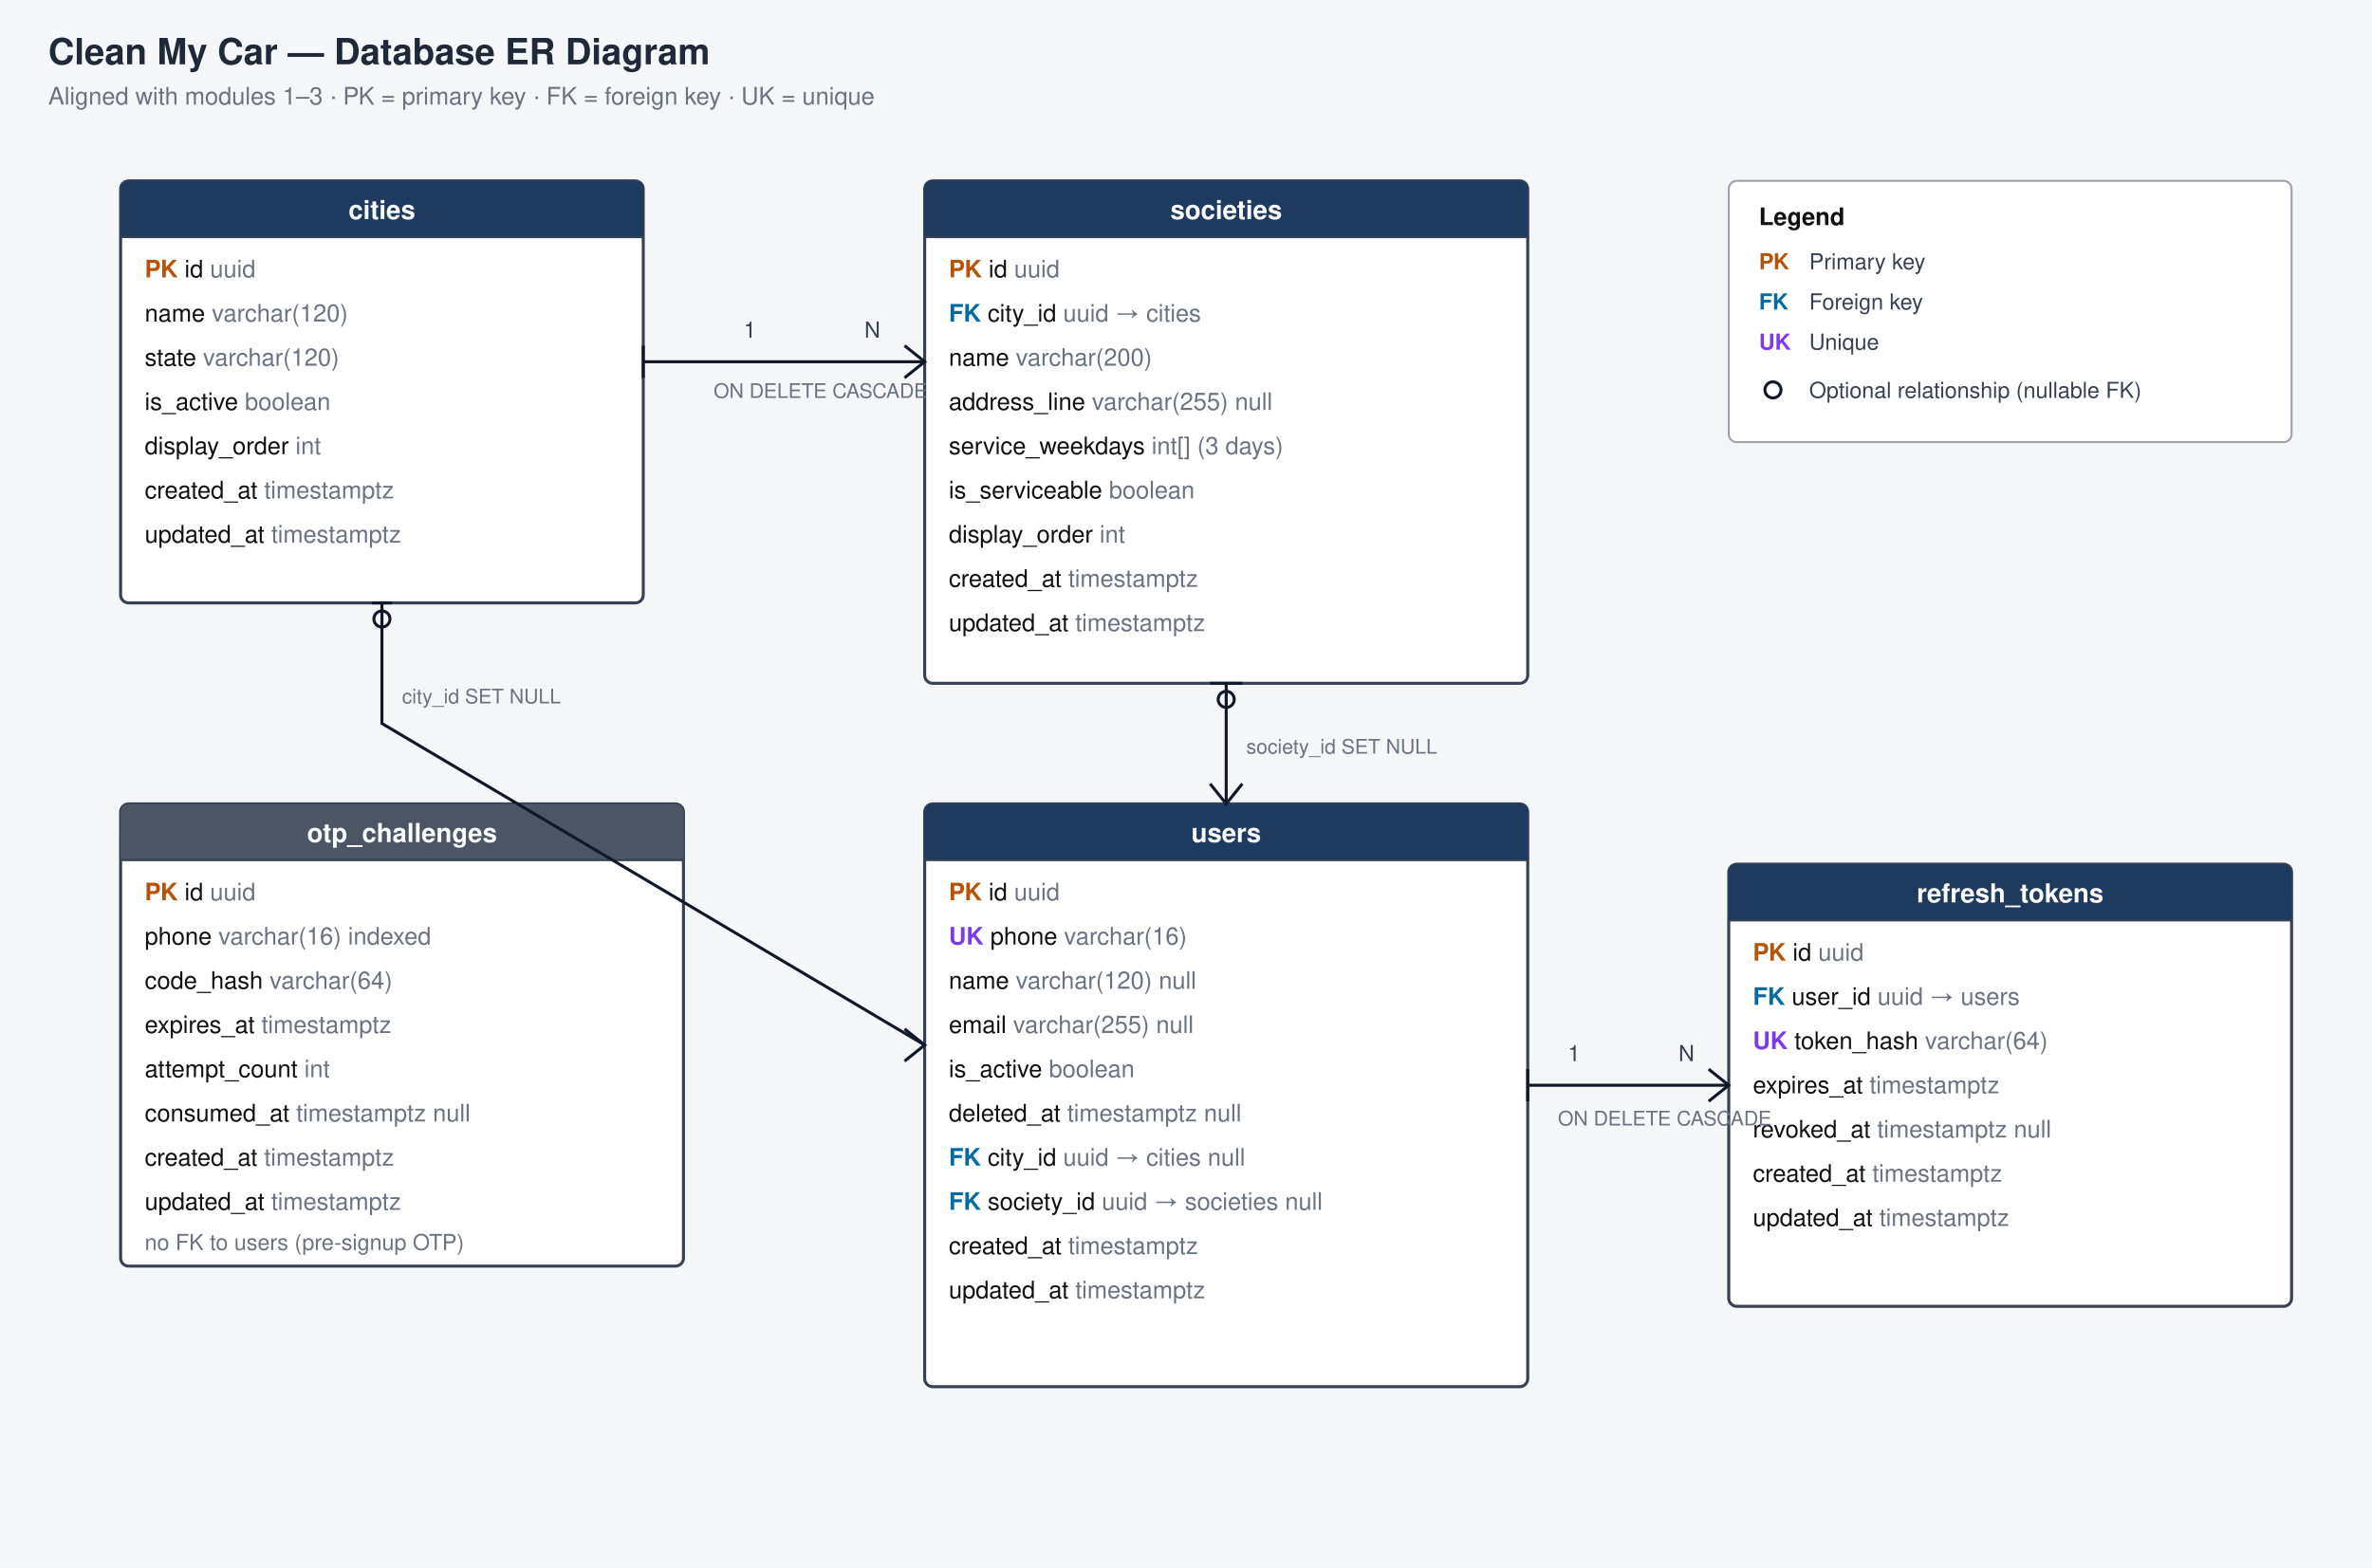
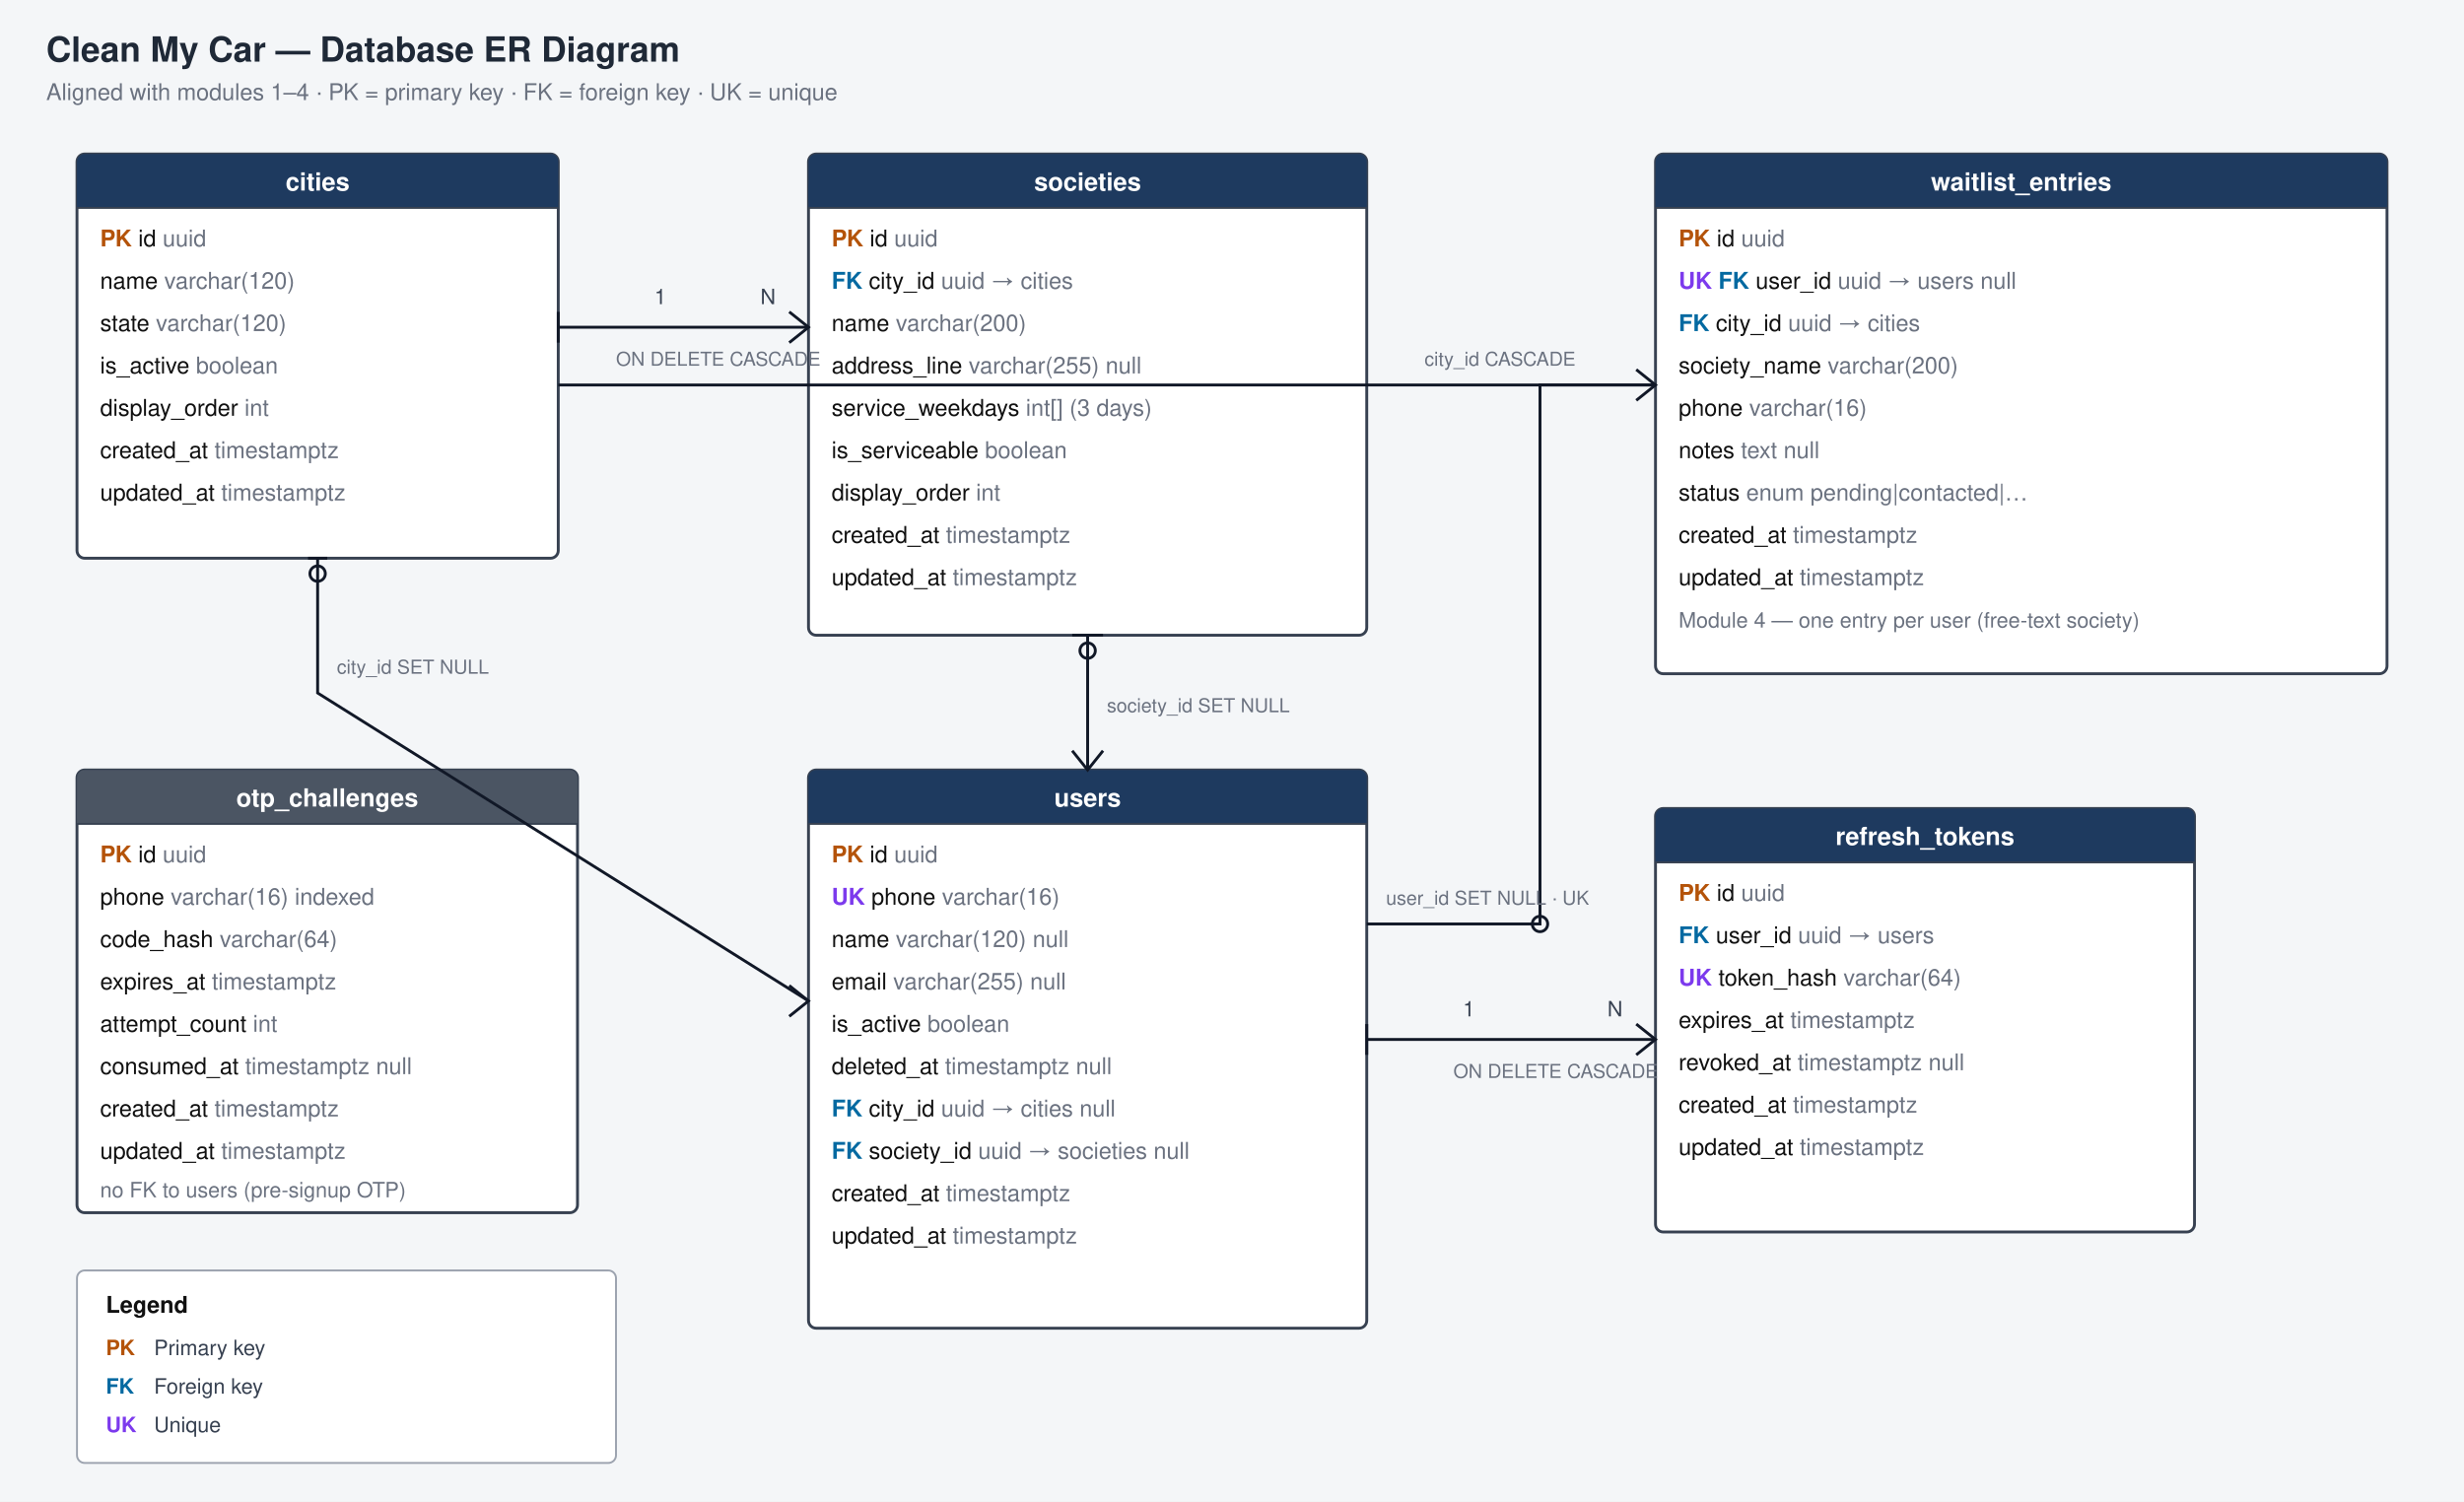
- <svg xmlns="http://www.w3.org/2000/svg" width="1180" height="780" viewBox="0 0 1180 780" font-family="Helvetica, Arial, sans-serif">
+ <svg xmlns="http://www.w3.org/2000/svg" width="1280" height="780" viewBox="0 0 1280 780" font-family="Helvetica, Arial, sans-serif">
  <rect width="100%" height="100%" fill="#f4f6f8" />
  <text x="24" y="32" font-size="18" font-weight="700" fill="#1f2937">Clean My Car — Database ER Diagram</text>
-   <text x="24" y="52" font-size="12" fill="#6b7280">Aligned with modules 1–3 · PK = primary key · FK = foreign key · UK = unique</text>
+   <text x="24" y="52" font-size="12" fill="#6b7280">Aligned with modules 1–4 · PK = primary key · FK = foreign key · UK = unique</text>
  <g id="table-cities">
-     <rect x="60" y="90" width="260" height="210" rx="4" fill="#fff" stroke="#374151" stroke-width="1.5" />
-     <rect x="60" y="90" width="260" height="28" rx="4" fill="#1e3a5f" />
-     <rect x="60" y="106" width="260" height="12" fill="#1e3a5f" />
-     <text x="190" y="109" text-anchor="middle" font-size="13" font-weight="700" fill="#fff">cities</text>
-     <line x1="60" y1="118" x2="320" y2="118" stroke="#374151" stroke-width="1" />
-     <text x="72" y="138" font-size="12" fill="#111">
-       <tspan font-weight="700" fill="#b45309">PK</tspan>  id  <tspan fill="#6b7280">uuid</tspan>
-     </text>
-     <text x="72" y="160" font-size="12" fill="#111">name  <tspan fill="#6b7280">varchar(120)</tspan>
-     </text>
-     <text x="72" y="182" font-size="12" fill="#111">state  <tspan fill="#6b7280">varchar(120)</tspan>
-     </text>
-     <text x="72" y="204" font-size="12" fill="#111">is_active  <tspan fill="#6b7280">boolean</tspan>
-     </text>
-     <text x="72" y="226" font-size="12" fill="#111">display_order  <tspan fill="#6b7280">int</tspan>
-     </text>
-     <text x="72" y="248" font-size="12" fill="#111">created_at  <tspan fill="#6b7280">timestamptz</tspan>
-     </text>
-     <text x="72" y="270" font-size="12" fill="#111">updated_at  <tspan fill="#6b7280">timestamptz</tspan>
+     <rect x="40" y="80" width="250" height="210" rx="4" fill="#fff" stroke="#374151" stroke-width="1.5" />
+     <rect x="40" y="80" width="250" height="28" rx="4" fill="#1e3a5f" />
+     <rect x="40" y="96" width="250" height="12" fill="#1e3a5f" />
+     <text x="165" y="99" text-anchor="middle" font-size="13" font-weight="700" fill="#fff">cities</text>
+     <line x1="40" y1="108" x2="290" y2="108" stroke="#374151" stroke-width="1" />
+     <text x="52" y="128" font-size="12" fill="#111">
+       <tspan font-weight="700" fill="#b45309">PK</tspan>  id  <tspan fill="#6b7280">uuid</tspan>
+     </text>
+     <text x="52" y="150" font-size="12" fill="#111">name  <tspan fill="#6b7280">varchar(120)</tspan>
+     </text>
+     <text x="52" y="172" font-size="12" fill="#111">state  <tspan fill="#6b7280">varchar(120)</tspan>
+     </text>
+     <text x="52" y="194" font-size="12" fill="#111">is_active  <tspan fill="#6b7280">boolean</tspan>
+     </text>
+     <text x="52" y="216" font-size="12" fill="#111">display_order  <tspan fill="#6b7280">int</tspan>
+     </text>
+     <text x="52" y="238" font-size="12" fill="#111">created_at  <tspan fill="#6b7280">timestamptz</tspan>
+     </text>
+     <text x="52" y="260" font-size="12" fill="#111">updated_at  <tspan fill="#6b7280">timestamptz</tspan>
    </text>
  </g>
  <g id="table-societies">
-     <rect x="460" y="90" width="300" height="250" rx="4" fill="#fff" stroke="#374151" stroke-width="1.5" />
-     <rect x="460" y="90" width="300" height="28" rx="4" fill="#1e3a5f" />
-     <rect x="460" y="106" width="300" height="12" fill="#1e3a5f" />
-     <text x="610" y="109" text-anchor="middle" font-size="13" font-weight="700" fill="#fff">societies</text>
-     <line x1="460" y1="118" x2="760" y2="118" stroke="#374151" stroke-width="1" />
-     <text x="472" y="138" font-size="12" fill="#111">
-       <tspan font-weight="700" fill="#b45309">PK</tspan>  id  <tspan fill="#6b7280">uuid</tspan>
-     </text>
-     <text x="472" y="160" font-size="12" fill="#111">
+     <rect x="420" y="80" width="290" height="250" rx="4" fill="#fff" stroke="#374151" stroke-width="1.5" />
+     <rect x="420" y="80" width="290" height="28" rx="4" fill="#1e3a5f" />
+     <rect x="420" y="96" width="290" height="12" fill="#1e3a5f" />
+     <text x="565" y="99" text-anchor="middle" font-size="13" font-weight="700" fill="#fff">societies</text>
+     <line x1="420" y1="108" x2="710" y2="108" stroke="#374151" stroke-width="1" />
+     <text x="432" y="128" font-size="12" fill="#111">
+       <tspan font-weight="700" fill="#b45309">PK</tspan>  id  <tspan fill="#6b7280">uuid</tspan>
+     </text>
+     <text x="432" y="150" font-size="12" fill="#111">
      <tspan font-weight="700" fill="#0369a1">FK</tspan>  city_id  <tspan fill="#6b7280">uuid → cities</tspan>
    </text>
-     <text x="472" y="182" font-size="12" fill="#111">name  <tspan fill="#6b7280">varchar(200)</tspan>
-     </text>
-     <text x="472" y="204" font-size="12" fill="#111">address_line  <tspan fill="#6b7280">varchar(255) null</tspan>
-     </text>
-     <text x="472" y="226" font-size="12" fill="#111">service_weekdays  <tspan fill="#6b7280">int[] (3 days)</tspan>
-     </text>
-     <text x="472" y="248" font-size="12" fill="#111">is_serviceable  <tspan fill="#6b7280">boolean</tspan>
-     </text>
-     <text x="472" y="270" font-size="12" fill="#111">display_order  <tspan fill="#6b7280">int</tspan>
-     </text>
-     <text x="472" y="292" font-size="12" fill="#111">created_at  <tspan fill="#6b7280">timestamptz</tspan>
-     </text>
-     <text x="472" y="314" font-size="12" fill="#111">updated_at  <tspan fill="#6b7280">timestamptz</tspan>
-     </text>
+     <text x="432" y="172" font-size="12" fill="#111">name  <tspan fill="#6b7280">varchar(200)</tspan>
+     </text>
+     <text x="432" y="194" font-size="12" fill="#111">address_line  <tspan fill="#6b7280">varchar(255) null</tspan>
+     </text>
+     <text x="432" y="216" font-size="12" fill="#111">service_weekdays  <tspan fill="#6b7280">int[] (3 days)</tspan>
+     </text>
+     <text x="432" y="238" font-size="12" fill="#111">is_serviceable  <tspan fill="#6b7280">boolean</tspan>
+     </text>
+     <text x="432" y="260" font-size="12" fill="#111">display_order  <tspan fill="#6b7280">int</tspan>
+     </text>
+     <text x="432" y="282" font-size="12" fill="#111">created_at  <tspan fill="#6b7280">timestamptz</tspan>
+     </text>
+     <text x="432" y="304" font-size="12" fill="#111">updated_at  <tspan fill="#6b7280">timestamptz</tspan>
+     </text>
+   </g>
+   <g id="table-waitlist_entries">
+     <rect x="860" y="80" width="380" height="270" rx="4" fill="#fff" stroke="#374151" stroke-width="1.5" />
+     <rect x="860" y="80" width="380" height="28" rx="4" fill="#1e3a5f" />
+     <rect x="860" y="96" width="380" height="12" fill="#1e3a5f" />
+     <text x="1050" y="99" text-anchor="middle" font-size="13" font-weight="700" fill="#fff">waitlist_entries</text>
+     <line x1="860" y1="108" x2="1240" y2="108" stroke="#374151" stroke-width="1" />
+     <text x="872" y="128" font-size="12" fill="#111">
+       <tspan font-weight="700" fill="#b45309">PK</tspan>  id  <tspan fill="#6b7280">uuid</tspan>
+     </text>
+     <text x="872" y="150" font-size="12" fill="#111">
+       <tspan font-weight="700" fill="#7c3aed">UK</tspan>
+       <tspan font-weight="700" fill="#0369a1">FK</tspan>  user_id  <tspan fill="#6b7280">uuid → users null</tspan>
+     </text>
+     <text x="872" y="172" font-size="12" fill="#111">
+       <tspan font-weight="700" fill="#0369a1">FK</tspan>  city_id  <tspan fill="#6b7280">uuid → cities</tspan>
+     </text>
+     <text x="872" y="194" font-size="12" fill="#111">society_name  <tspan fill="#6b7280">varchar(200)</tspan>
+     </text>
+     <text x="872" y="216" font-size="12" fill="#111">phone  <tspan fill="#6b7280">varchar(16)</tspan>
+     </text>
+     <text x="872" y="238" font-size="12" fill="#111">notes  <tspan fill="#6b7280">text null</tspan>
+     </text>
+     <text x="872" y="260" font-size="12" fill="#111">status  <tspan fill="#6b7280">enum pending|contacted|…</tspan>
+     </text>
+     <text x="872" y="282" font-size="12" fill="#111">created_at  <tspan fill="#6b7280">timestamptz</tspan>
+     </text>
+     <text x="872" y="304" font-size="12" fill="#111">updated_at  <tspan fill="#6b7280">timestamptz</tspan>
+     </text>
+     <text x="872" y="326" font-size="11" fill="#6b7280">Module 4 — one entry per user (free-text society)</text>
  </g>
  <g id="table-users">
-     <rect x="460" y="400" width="300" height="290" rx="4" fill="#fff" stroke="#374151" stroke-width="1.5" />
-     <rect x="460" y="400" width="300" height="28" rx="4" fill="#1e3a5f" />
-     <rect x="460" y="416" width="300" height="12" fill="#1e3a5f" />
-     <text x="610" y="419" text-anchor="middle" font-size="13" font-weight="700" fill="#fff">users</text>
-     <line x1="460" y1="428" x2="760" y2="428" stroke="#374151" stroke-width="1" />
-     <text x="472" y="448" font-size="12" fill="#111">
-       <tspan font-weight="700" fill="#b45309">PK</tspan>  id  <tspan fill="#6b7280">uuid</tspan>
-     </text>
-     <text x="472" y="470" font-size="12" fill="#111">
+     <rect x="420" y="400" width="290" height="290" rx="4" fill="#fff" stroke="#374151" stroke-width="1.5" />
+     <rect x="420" y="400" width="290" height="28" rx="4" fill="#1e3a5f" />
+     <rect x="420" y="416" width="290" height="12" fill="#1e3a5f" />
+     <text x="565" y="419" text-anchor="middle" font-size="13" font-weight="700" fill="#fff">users</text>
+     <line x1="420" y1="428" x2="710" y2="428" stroke="#374151" stroke-width="1" />
+     <text x="432" y="448" font-size="12" fill="#111">
+       <tspan font-weight="700" fill="#b45309">PK</tspan>  id  <tspan fill="#6b7280">uuid</tspan>
+     </text>
+     <text x="432" y="470" font-size="12" fill="#111">
      <tspan font-weight="700" fill="#7c3aed">UK</tspan>  phone  <tspan fill="#6b7280">varchar(16)</tspan>
    </text>
-     <text x="472" y="492" font-size="12" fill="#111">name  <tspan fill="#6b7280">varchar(120) null</tspan>
-     </text>
-     <text x="472" y="514" font-size="12" fill="#111">email  <tspan fill="#6b7280">varchar(255) null</tspan>
-     </text>
-     <text x="472" y="536" font-size="12" fill="#111">is_active  <tspan fill="#6b7280">boolean</tspan>
-     </text>
-     <text x="472" y="558" font-size="12" fill="#111">deleted_at  <tspan fill="#6b7280">timestamptz null</tspan>
-     </text>
-     <text x="472" y="580" font-size="12" fill="#111">
+     <text x="432" y="492" font-size="12" fill="#111">name  <tspan fill="#6b7280">varchar(120) null</tspan>
+     </text>
+     <text x="432" y="514" font-size="12" fill="#111">email  <tspan fill="#6b7280">varchar(255) null</tspan>
+     </text>
+     <text x="432" y="536" font-size="12" fill="#111">is_active  <tspan fill="#6b7280">boolean</tspan>
+     </text>
+     <text x="432" y="558" font-size="12" fill="#111">deleted_at  <tspan fill="#6b7280">timestamptz null</tspan>
+     </text>
+     <text x="432" y="580" font-size="12" fill="#111">
      <tspan font-weight="700" fill="#0369a1">FK</tspan>  city_id  <tspan fill="#6b7280">uuid → cities null</tspan>
    </text>
-     <text x="472" y="602" font-size="12" fill="#111">
+     <text x="432" y="602" font-size="12" fill="#111">
      <tspan font-weight="700" fill="#0369a1">FK</tspan>  society_id  <tspan fill="#6b7280">uuid → societies null</tspan>
    </text>
-     <text x="472" y="624" font-size="12" fill="#111">created_at  <tspan fill="#6b7280">timestamptz</tspan>
-     </text>
-     <text x="472" y="646" font-size="12" fill="#111">updated_at  <tspan fill="#6b7280">timestamptz</tspan>
+     <text x="432" y="624" font-size="12" fill="#111">created_at  <tspan fill="#6b7280">timestamptz</tspan>
+     </text>
+     <text x="432" y="646" font-size="12" fill="#111">updated_at  <tspan fill="#6b7280">timestamptz</tspan>
    </text>
  </g>
  <g id="table-refresh_tokens">
-     <rect x="860" y="430" width="280" height="220" rx="4" fill="#fff" stroke="#374151" stroke-width="1.5" />
-     <rect x="860" y="430" width="280" height="28" rx="4" fill="#1e3a5f" />
-     <rect x="860" y="446" width="280" height="12" fill="#1e3a5f" />
-     <text x="1000" y="449" text-anchor="middle" font-size="13" font-weight="700" fill="#fff">refresh_tokens</text>
-     <line x1="860" y1="458" x2="1140" y2="458" stroke="#374151" stroke-width="1" />
-     <text x="872" y="478" font-size="12" fill="#111">
-       <tspan font-weight="700" fill="#b45309">PK</tspan>  id  <tspan fill="#6b7280">uuid</tspan>
-     </text>
-     <text x="872" y="500" font-size="12" fill="#111">
+     <rect x="860" y="420" width="280" height="220" rx="4" fill="#fff" stroke="#374151" stroke-width="1.5" />
+     <rect x="860" y="420" width="280" height="28" rx="4" fill="#1e3a5f" />
+     <rect x="860" y="436" width="280" height="12" fill="#1e3a5f" />
+     <text x="1000" y="439" text-anchor="middle" font-size="13" font-weight="700" fill="#fff">refresh_tokens</text>
+     <line x1="860" y1="448" x2="1140" y2="448" stroke="#374151" stroke-width="1" />
+     <text x="872" y="468" font-size="12" fill="#111">
+       <tspan font-weight="700" fill="#b45309">PK</tspan>  id  <tspan fill="#6b7280">uuid</tspan>
+     </text>
+     <text x="872" y="490" font-size="12" fill="#111">
      <tspan font-weight="700" fill="#0369a1">FK</tspan>  user_id  <tspan fill="#6b7280">uuid → users</tspan>
    </text>
-     <text x="872" y="522" font-size="12" fill="#111">
+     <text x="872" y="512" font-size="12" fill="#111">
      <tspan font-weight="700" fill="#7c3aed">UK</tspan>  token_hash  <tspan fill="#6b7280">varchar(64)</tspan>
    </text>
-     <text x="872" y="544" font-size="12" fill="#111">expires_at  <tspan fill="#6b7280">timestamptz</tspan>
-     </text>
-     <text x="872" y="566" font-size="12" fill="#111">revoked_at  <tspan fill="#6b7280">timestamptz null</tspan>
-     </text>
-     <text x="872" y="588" font-size="12" fill="#111">created_at  <tspan fill="#6b7280">timestamptz</tspan>
-     </text>
-     <text x="872" y="610" font-size="12" fill="#111">updated_at  <tspan fill="#6b7280">timestamptz</tspan>
+     <text x="872" y="534" font-size="12" fill="#111">expires_at  <tspan fill="#6b7280">timestamptz</tspan>
+     </text>
+     <text x="872" y="556" font-size="12" fill="#111">revoked_at  <tspan fill="#6b7280">timestamptz null</tspan>
+     </text>
+     <text x="872" y="578" font-size="12" fill="#111">created_at  <tspan fill="#6b7280">timestamptz</tspan>
+     </text>
+     <text x="872" y="600" font-size="12" fill="#111">updated_at  <tspan fill="#6b7280">timestamptz</tspan>
    </text>
  </g>
  <g id="table-otp_challenges">
-     <rect x="60" y="400" width="280" height="230" rx="4" fill="#fff" stroke="#374151" stroke-width="1.5" />
-     <rect x="60" y="400" width="280" height="28" rx="4" fill="#4b5563" />
-     <rect x="60" y="416" width="280" height="12" fill="#4b5563" />
-     <text x="200" y="419" text-anchor="middle" font-size="13" font-weight="700" fill="#fff">otp_challenges</text>
-     <line x1="60" y1="428" x2="340" y2="428" stroke="#374151" stroke-width="1" />
-     <text x="72" y="448" font-size="12" fill="#111">
-       <tspan font-weight="700" fill="#b45309">PK</tspan>  id  <tspan fill="#6b7280">uuid</tspan>
-     </text>
-     <text x="72" y="470" font-size="12" fill="#111">phone  <tspan fill="#6b7280">varchar(16) indexed</tspan>
-     </text>
-     <text x="72" y="492" font-size="12" fill="#111">code_hash  <tspan fill="#6b7280">varchar(64)</tspan>
-     </text>
-     <text x="72" y="514" font-size="12" fill="#111">expires_at  <tspan fill="#6b7280">timestamptz</tspan>
-     </text>
-     <text x="72" y="536" font-size="12" fill="#111">attempt_count  <tspan fill="#6b7280">int</tspan>
-     </text>
-     <text x="72" y="558" font-size="12" fill="#111">consumed_at  <tspan fill="#6b7280">timestamptz null</tspan>
-     </text>
-     <text x="72" y="580" font-size="12" fill="#111">created_at  <tspan fill="#6b7280">timestamptz</tspan>
-     </text>
-     <text x="72" y="602" font-size="12" fill="#111">updated_at  <tspan fill="#6b7280">timestamptz</tspan>
-     </text>
-     <text x="72" y="622" font-size="11" fill="#6b7280">no FK to users (pre-signup OTP)</text>
-   </g>
-   <line x1="320" y1="180" x2="460" y2="180" stroke="#111827" stroke-width="1.5" />
-   <polyline points="450,172 460,180 450,188" fill="none" stroke="#111827" stroke-width="1.5" />
-   <line x1="320" y1="172" x2="320" y2="188" stroke="#111827" stroke-width="1.5" />
-   <text x="370" y="168" font-size="11" fill="#374151">1</text>
-   <text x="430" y="168" font-size="11" fill="#374151">N</text>
-   <text x="355" y="198" font-size="10" fill="#6b7280">ON DELETE CASCADE</text>
-   <path d="M 190 300 L 190 360 L 460 520" fill="none" stroke="#111827" stroke-width="1.5" />
-   <polyline points="450,512 460,520 450,528" fill="none" stroke="#111827" stroke-width="1.5" />
-   <line x1="185" y1="300" x2="195" y2="300" stroke="#111827" stroke-width="1.5" />
-   <circle cx="190" cy="308" r="4" fill="none" stroke="#111827" stroke-width="1.5" />
-   <text x="200" y="350" font-size="10" fill="#6b7280">city_id SET NULL</text>
-   <line x1="610" y1="340" x2="610" y2="400" stroke="#111827" stroke-width="1.5" />
-   <polyline points="602,390 610,400 618,390" fill="none" stroke="#111827" stroke-width="1.5" />
-   <line x1="602" y1="340" x2="618" y2="340" stroke="#111827" stroke-width="1.5" />
-   <circle cx="610" cy="348" r="4" fill="none" stroke="#111827" stroke-width="1.5" />
-   <text x="620" y="375" font-size="10" fill="#6b7280">society_id SET NULL</text>
-   <line x1="760" y1="540" x2="860" y2="540" stroke="#111827" stroke-width="1.5" />
-   <line x1="760" y1="532" x2="760" y2="548" stroke="#111827" stroke-width="1.5" />
+     <rect x="40" y="400" width="260" height="230" rx="4" fill="#fff" stroke="#374151" stroke-width="1.5" />
+     <rect x="40" y="400" width="260" height="28" rx="4" fill="#4b5563" />
+     <rect x="40" y="416" width="260" height="12" fill="#4b5563" />
+     <text x="170" y="419" text-anchor="middle" font-size="13" font-weight="700" fill="#fff">otp_challenges</text>
+     <line x1="40" y1="428" x2="300" y2="428" stroke="#374151" stroke-width="1" />
+     <text x="52" y="448" font-size="12" fill="#111">
+       <tspan font-weight="700" fill="#b45309">PK</tspan>  id  <tspan fill="#6b7280">uuid</tspan>
+     </text>
+     <text x="52" y="470" font-size="12" fill="#111">phone  <tspan fill="#6b7280">varchar(16) indexed</tspan>
+     </text>
+     <text x="52" y="492" font-size="12" fill="#111">code_hash  <tspan fill="#6b7280">varchar(64)</tspan>
+     </text>
+     <text x="52" y="514" font-size="12" fill="#111">expires_at  <tspan fill="#6b7280">timestamptz</tspan>
+     </text>
+     <text x="52" y="536" font-size="12" fill="#111">attempt_count  <tspan fill="#6b7280">int</tspan>
+     </text>
+     <text x="52" y="558" font-size="12" fill="#111">consumed_at  <tspan fill="#6b7280">timestamptz null</tspan>
+     </text>
+     <text x="52" y="580" font-size="12" fill="#111">created_at  <tspan fill="#6b7280">timestamptz</tspan>
+     </text>
+     <text x="52" y="602" font-size="12" fill="#111">updated_at  <tspan fill="#6b7280">timestamptz</tspan>
+     </text>
+     <text x="52" y="622" font-size="11" fill="#6b7280">no FK to users (pre-signup OTP)</text>
+   </g>
+   <line x1="290" y1="170" x2="420" y2="170" stroke="#111827" stroke-width="1.5" />
+   <polyline points="410,162 420,170 410,178" fill="none" stroke="#111827" stroke-width="1.5" />
+   <line x1="290" y1="162" x2="290" y2="178" stroke="#111827" stroke-width="1.5" />
+   <text x="340" y="158" font-size="11" fill="#374151">1</text>
+   <text x="395" y="158" font-size="11" fill="#374151">N</text>
+   <text x="320" y="190" font-size="10" fill="#6b7280">ON DELETE CASCADE</text>
+   <path d="M 165 290 L 165 360 L 420 520" fill="none" stroke="#111827" stroke-width="1.5" />
+   <polyline points="410,512 420,520 410,528" fill="none" stroke="#111827" stroke-width="1.5" />
+   <line x1="160" y1="290" x2="170" y2="290" stroke="#111827" stroke-width="1.5" />
+   <circle cx="165" cy="298" r="4" fill="none" stroke="#111827" stroke-width="1.5" />
+   <text x="175" y="350" font-size="10" fill="#6b7280">city_id SET NULL</text>
+   <line x1="565" y1="330" x2="565" y2="400" stroke="#111827" stroke-width="1.5" />
+   <polyline points="557,390 565,400 573,390" fill="none" stroke="#111827" stroke-width="1.5" />
+   <line x1="557" y1="330" x2="573" y2="330" stroke="#111827" stroke-width="1.5" />
+   <circle cx="565" cy="338" r="4" fill="none" stroke="#111827" stroke-width="1.5" />
+   <text x="575" y="370" font-size="10" fill="#6b7280">society_id SET NULL</text>
+   <path d="M 290 200 L 820 200 L 860 200" fill="none" stroke="#111827" stroke-width="1.5" />
+   <polyline points="850,192 860,200 850,208" fill="none" stroke="#111827" stroke-width="1.5" />
+   <text x="740" y="190" font-size="10" fill="#6b7280">city_id CASCADE</text>
+   <path d="M 710 480 L 800 480 L 800 200 L 860 200" fill="none" stroke="#111827" stroke-width="1.5" />
+   <circle cx="800" cy="480" r="4" fill="none" stroke="#111827" stroke-width="1.5" />
+   <text x="720" y="470" font-size="10" fill="#6b7280">user_id SET NULL · UK</text>
+   <line x1="710" y1="540" x2="860" y2="540" stroke="#111827" stroke-width="1.5" />
+   <line x1="710" y1="532" x2="710" y2="548" stroke="#111827" stroke-width="1.5" />
  <polyline points="850,532 860,540 850,548" fill="none" stroke="#111827" stroke-width="1.5" />
-   <text x="780" y="528" font-size="11" fill="#374151">1</text>
+   <text x="760" y="528" font-size="11" fill="#374151">1</text>
  <text x="835" y="528" font-size="11" fill="#374151">N</text>
-   <text x="775" y="560" font-size="10" fill="#6b7280">ON DELETE CASCADE</text>
+   <text x="755" y="560" font-size="10" fill="#6b7280">ON DELETE CASCADE</text>
  <g id="legend">
-     <rect x="860" y="90" width="280" height="130" rx="4" fill="#fff" stroke="#9ca3af" stroke-width="1" />
-     <text x="875" y="112" font-size="12" font-weight="700" fill="#111">Legend</text>
-     <text x="875" y="134" font-size="11" fill="#b45309" font-weight="700">PK</text>
-     <text x="900" y="134" font-size="11" fill="#374151">Primary key</text>
-     <text x="875" y="154" font-size="11" fill="#0369a1" font-weight="700">FK</text>
-     <text x="900" y="154" font-size="11" fill="#374151">Foreign key</text>
-     <text x="875" y="174" font-size="11" fill="#7c3aed" font-weight="700">UK</text>
-     <text x="900" y="174" font-size="11" fill="#374151">Unique</text>
-     <circle cx="882" cy="194" r="4" fill="none" stroke="#111827" stroke-width="1.5" />
-     <text x="900" y="198" font-size="11" fill="#374151">Optional relationship (nullable FK)</text>
+     <rect x="40" y="660" width="280" height="100" rx="4" fill="#fff" stroke="#9ca3af" stroke-width="1" />
+     <text x="55" y="682" font-size="12" font-weight="700" fill="#111">Legend</text>
+     <text x="55" y="704" font-size="11" fill="#b45309" font-weight="700">PK</text>
+     <text x="80" y="704" font-size="11" fill="#374151">Primary key</text>
+     <text x="55" y="724" font-size="11" fill="#0369a1" font-weight="700">FK</text>
+     <text x="80" y="724" font-size="11" fill="#374151">Foreign key</text>
+     <text x="55" y="744" font-size="11" fill="#7c3aed" font-weight="700">UK</text>
+     <text x="80" y="744" font-size="11" fill="#374151">Unique</text>
  </g>
</svg>
